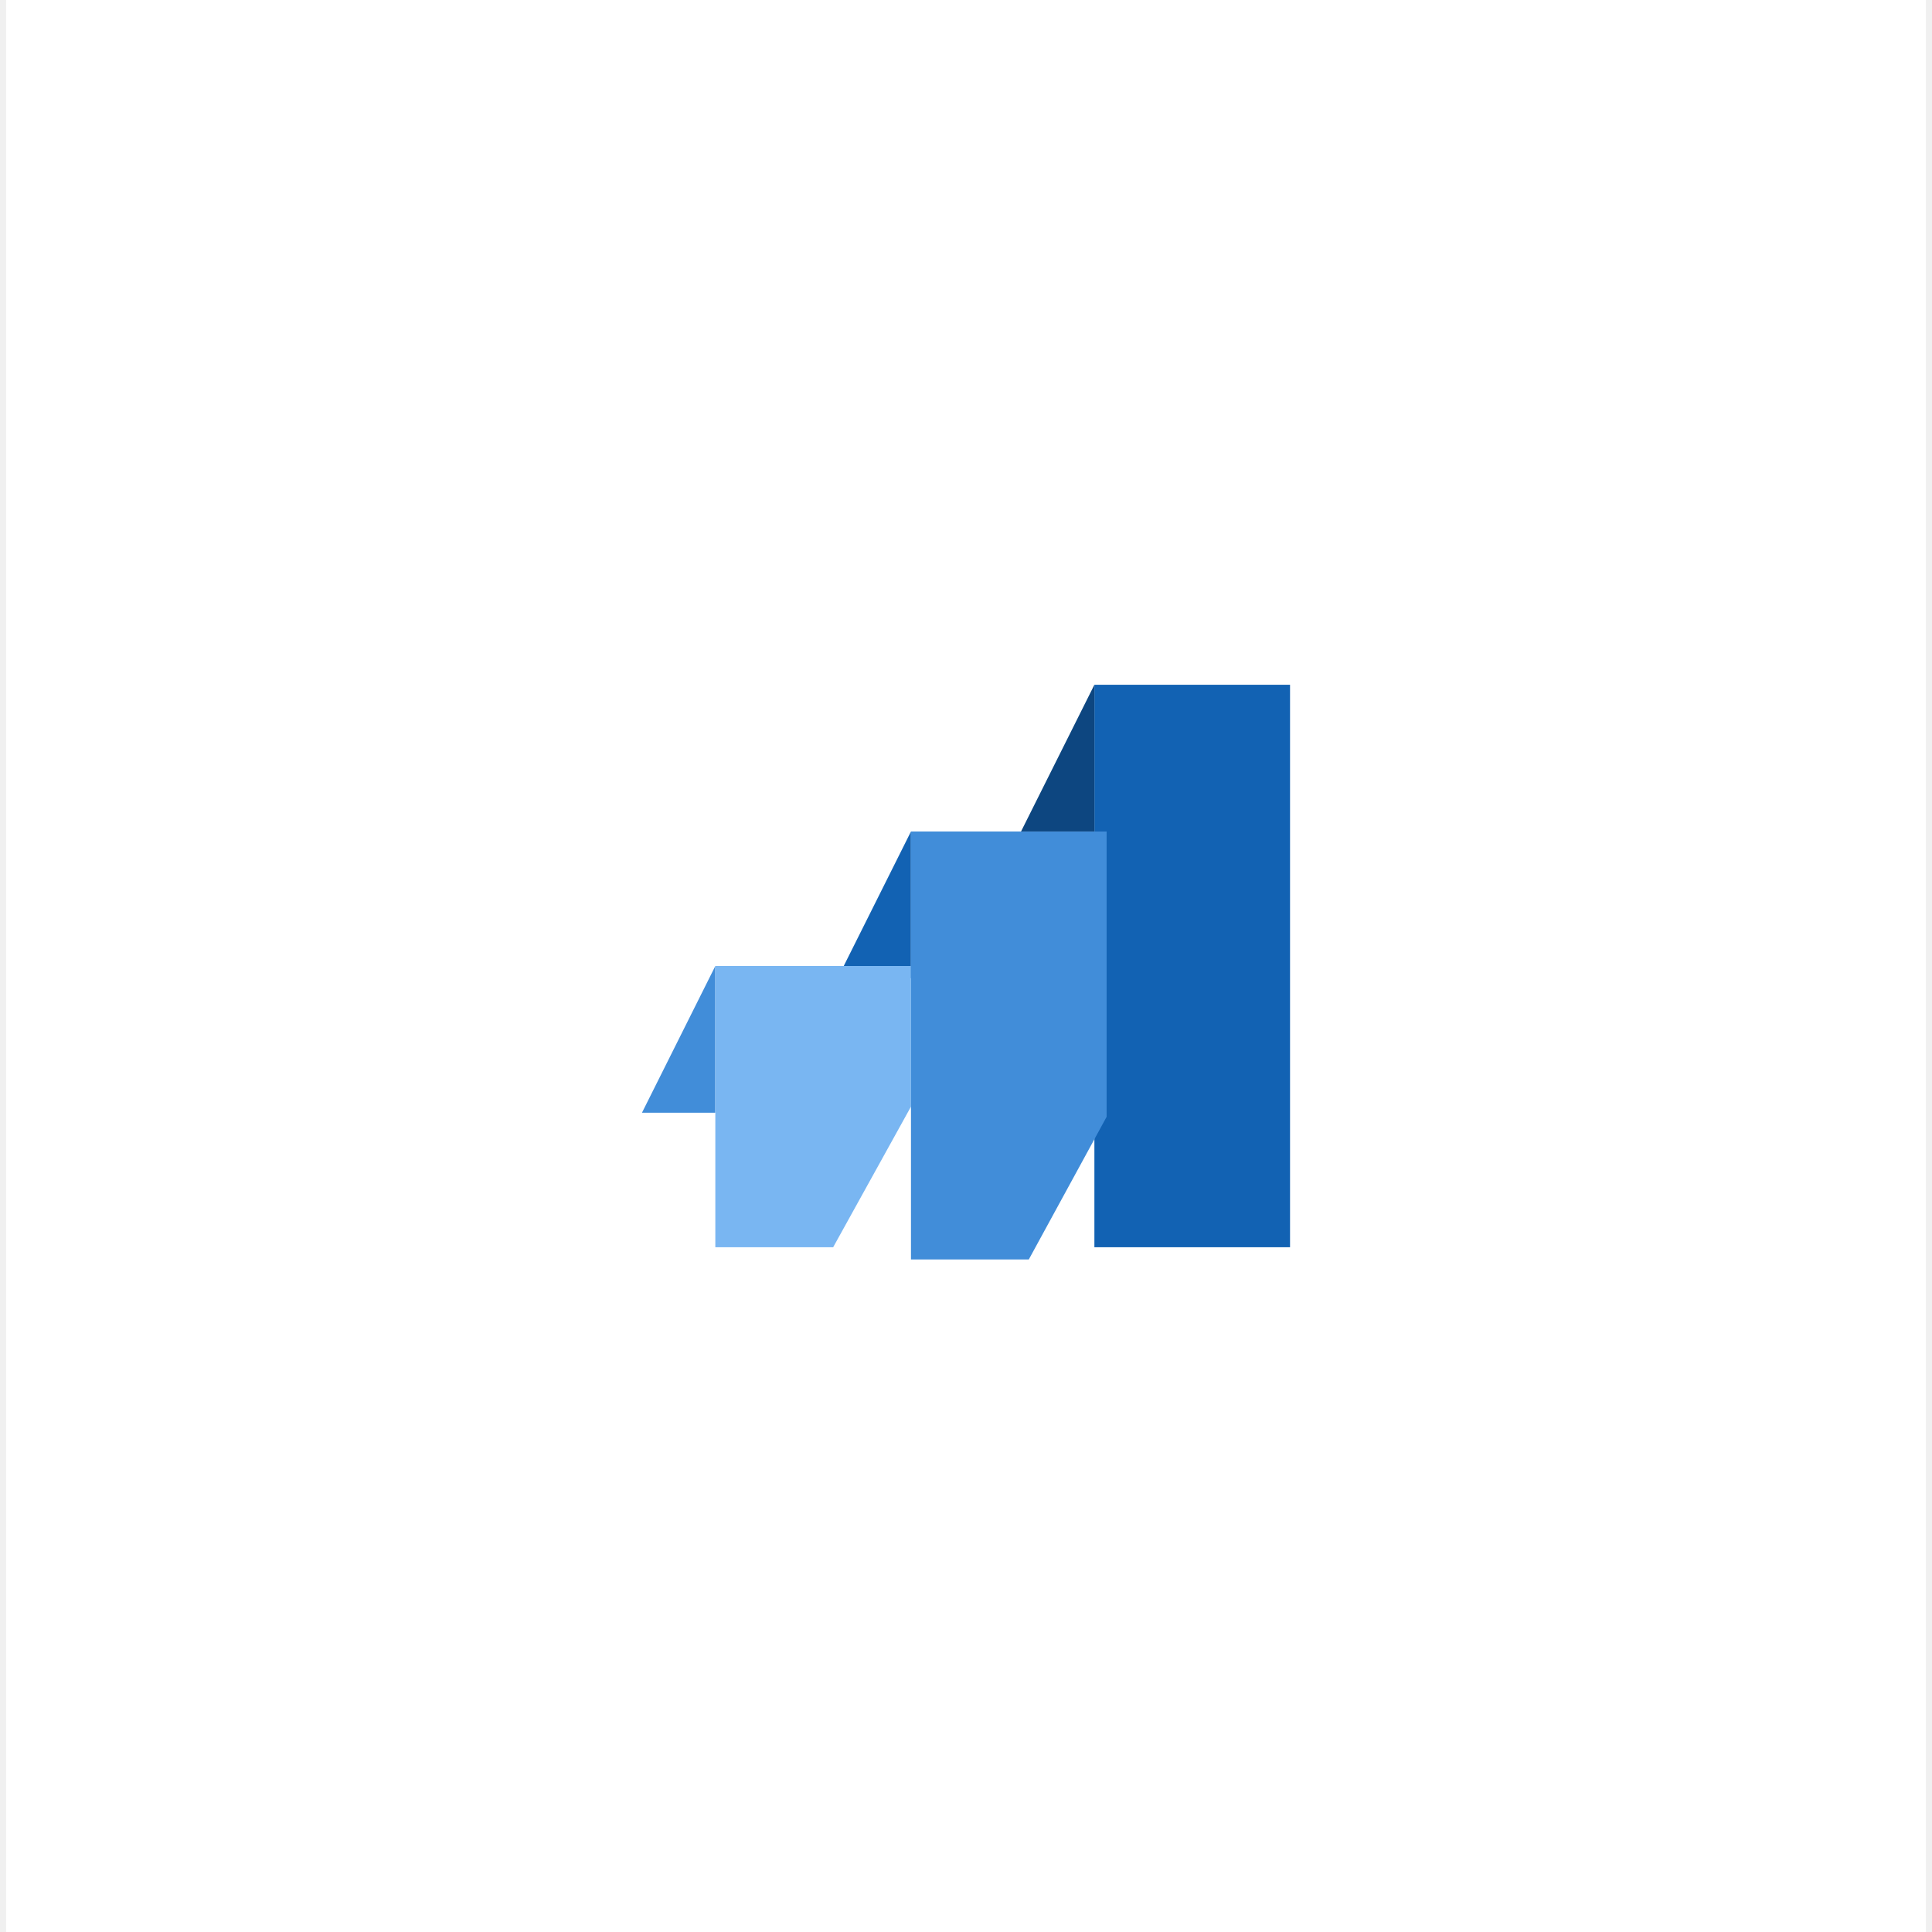
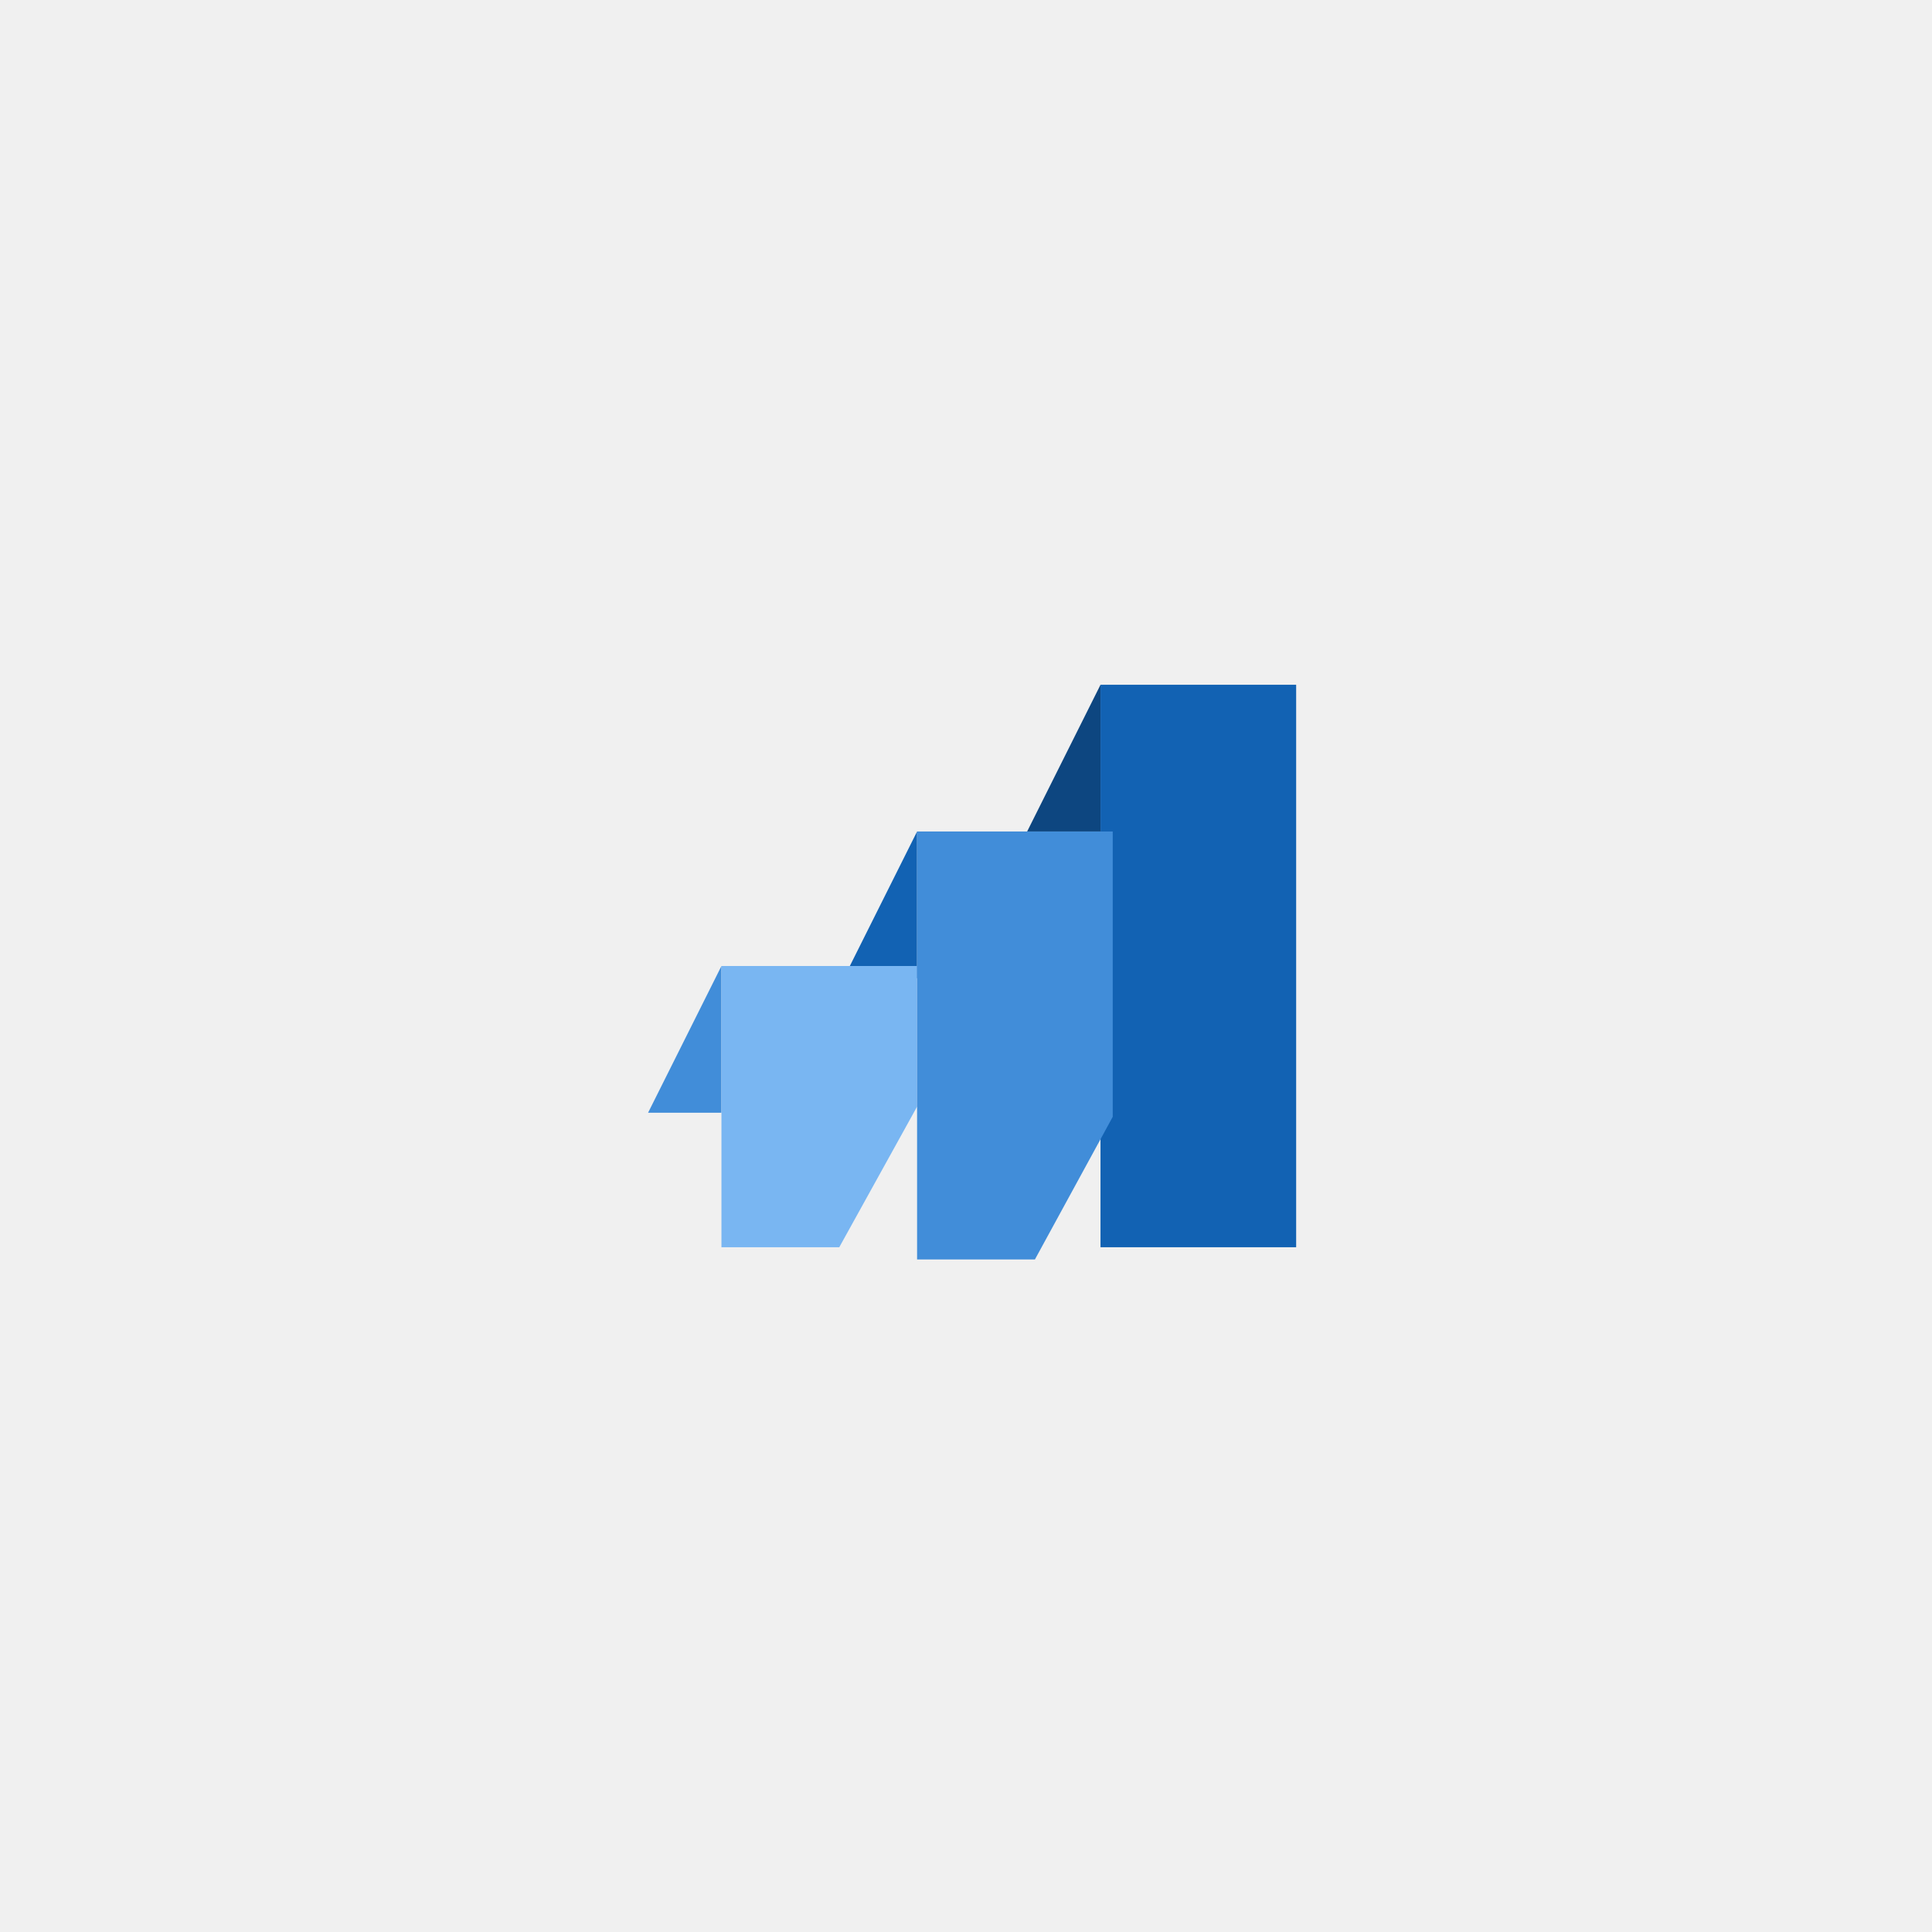
<svg xmlns="http://www.w3.org/2000/svg" width="158" height="158" viewBox="0 0 158 158" fill="none">
-   <rect width="157" height="158" transform="translate(0.5)" fill="white" />
-   <path d="M105.5 56H89.5V102H105.5V56Z" fill="#1262B3" />
-   <path d="M58.5 79V91H52.5L58.5 79Z" fill="#418DD9" />
-   <path d="M74.5 68V80H68.5L74.5 68Z" fill="#1262B3" />
-   <path fill-rule="evenodd" clip-rule="evenodd" d="M74.5 79H58.5V102H68.136L74.5 90.5V79Z" fill="#79B6F2" />
-   <path fill-rule="evenodd" clip-rule="evenodd" d="M90.5 68H74.5V103H84.136L90.5 91.333V68Z" fill="#418DD9" />
-   <path d="M89.5 56V68H83.5L89.5 56Z" fill="#0D4680" />
+   <path d="M106 56H90V102H106V56Z" fill="#1262B3" />
+   <path d="M59 79V91H53L59 79Z" fill="#418DD9" />
+   <path d="M75 68V80H69L75 68Z" fill="#1262B3" />
+   <path fill-rule="evenodd" clip-rule="evenodd" d="M75 79H59V102H68.636L75 90.5V79Z" fill="#79B6F2" />
+   <path fill-rule="evenodd" clip-rule="evenodd" d="M91 68H75V103H84.636L91 91.333V68Z" fill="#418DD9" />
+   <path d="M90 56V68H84L90 56Z" fill="#0D4680" />
</svg>
